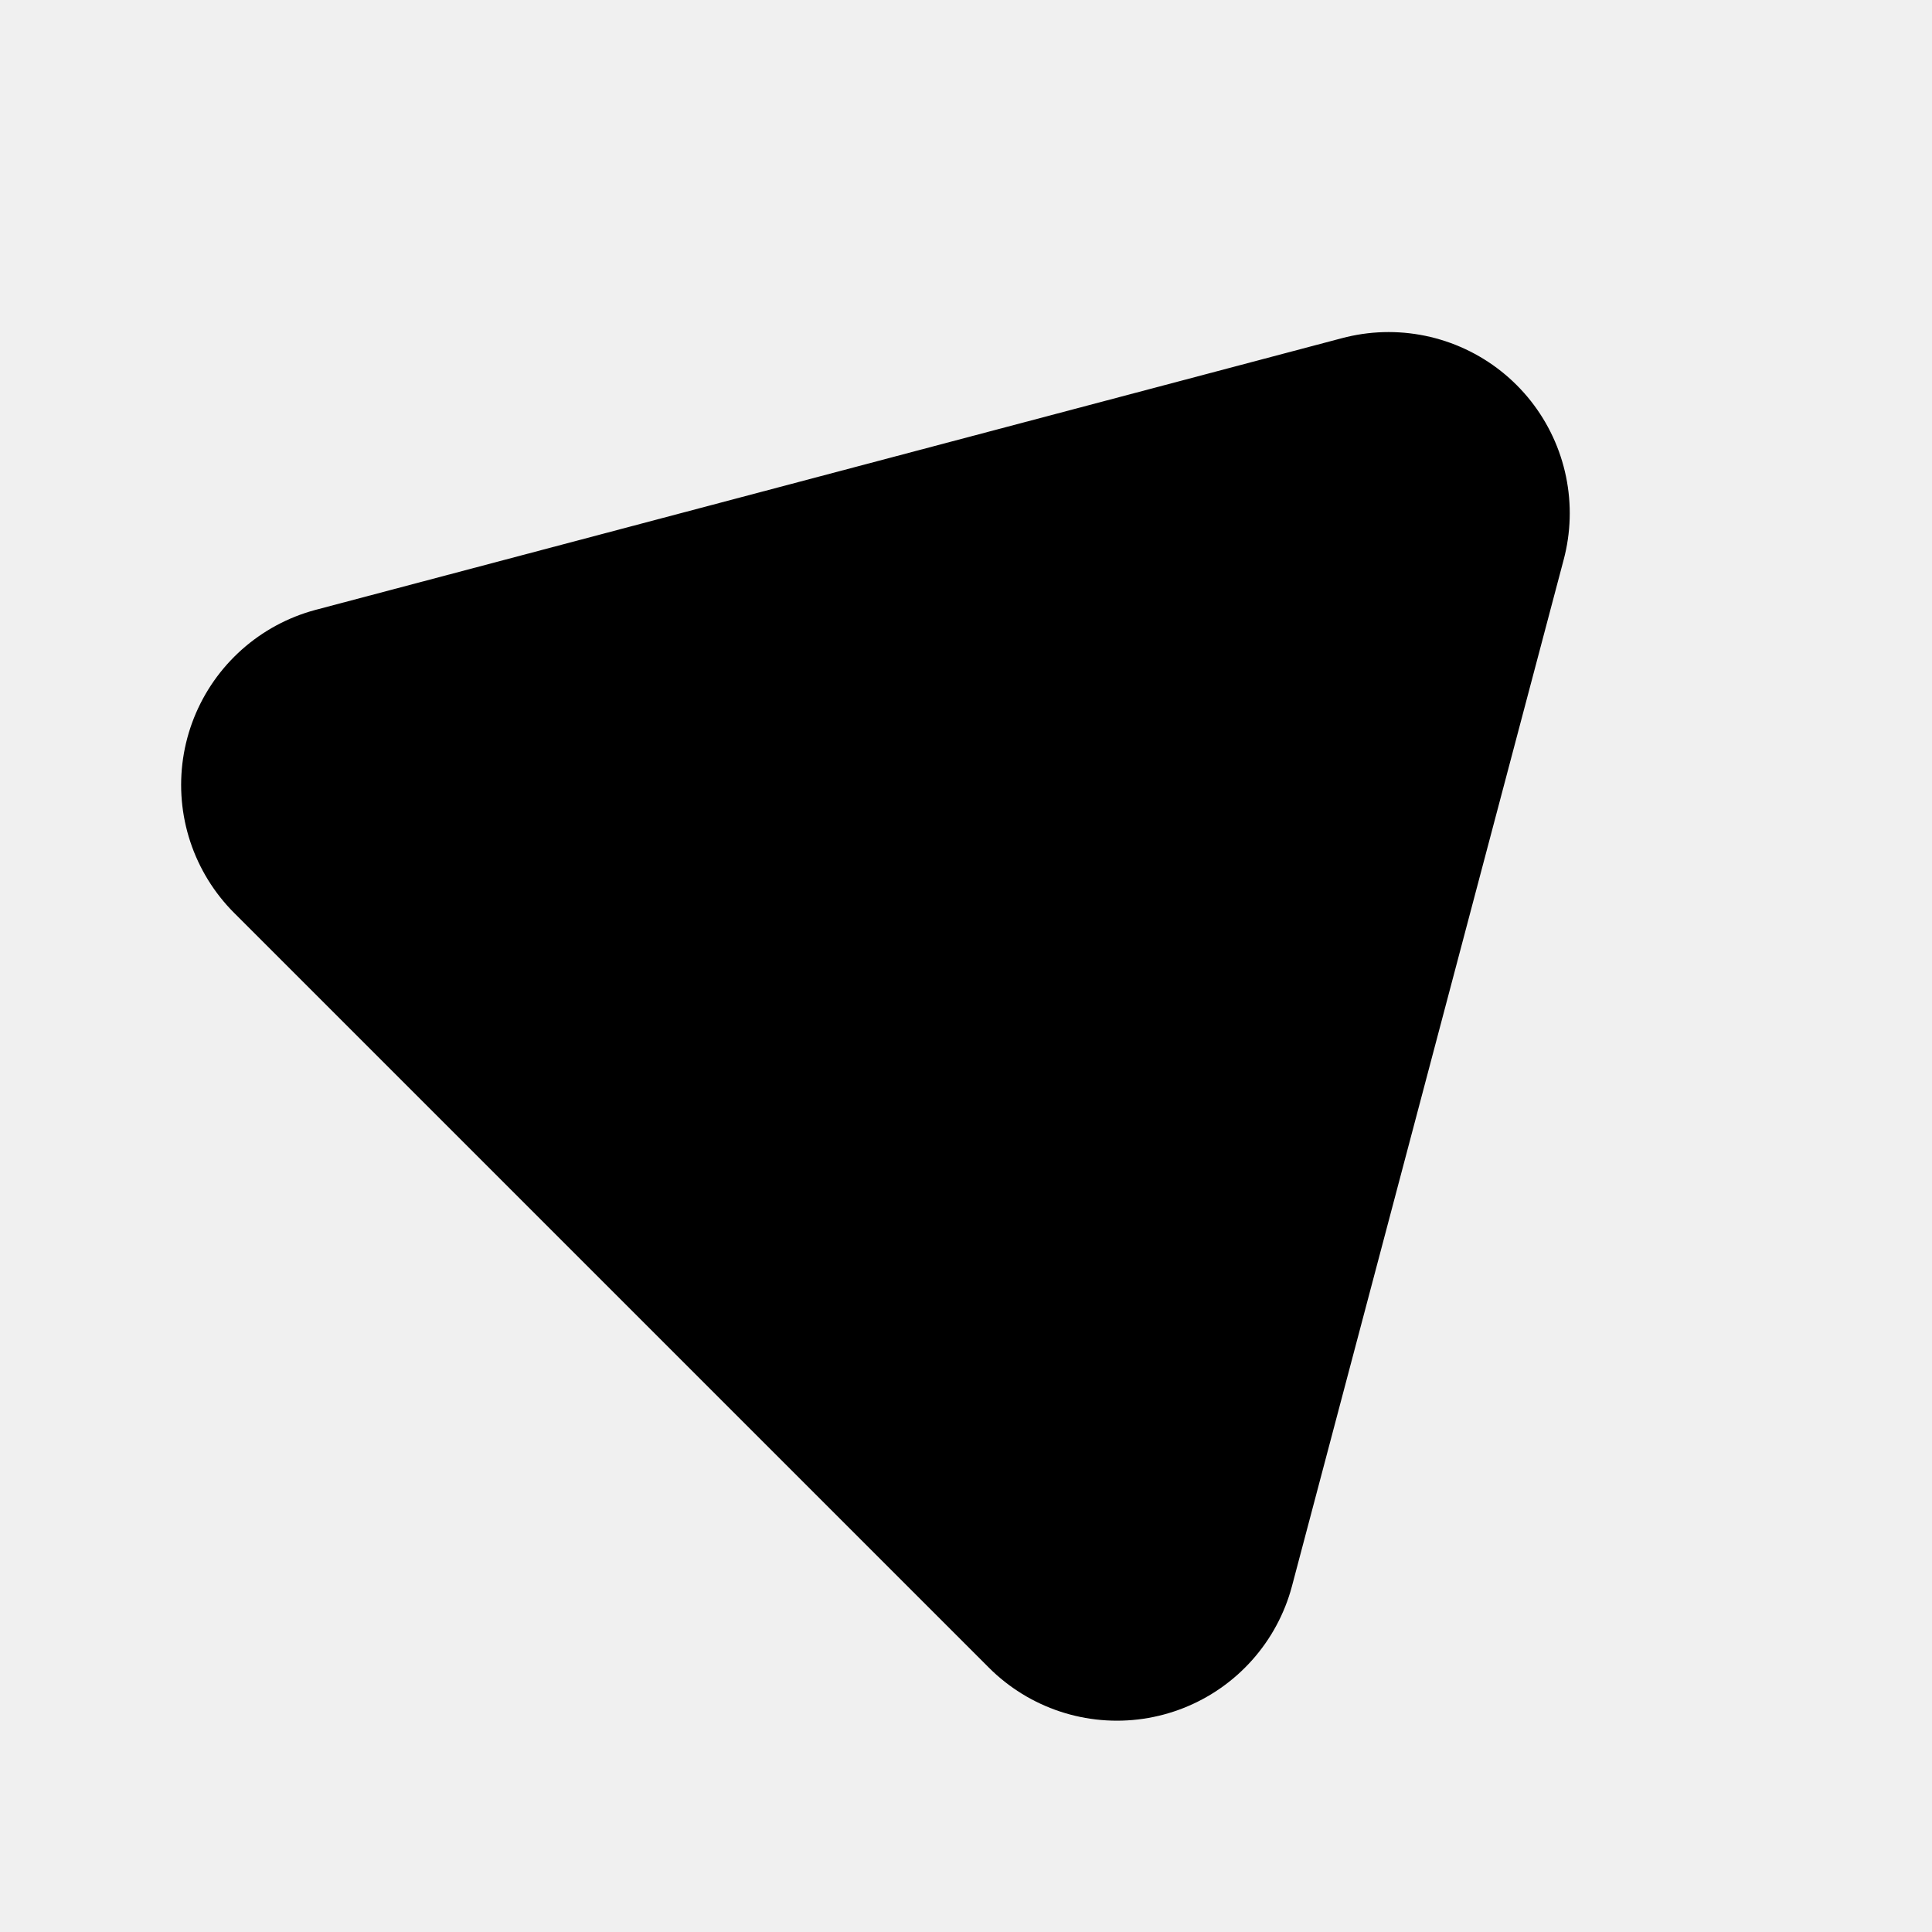
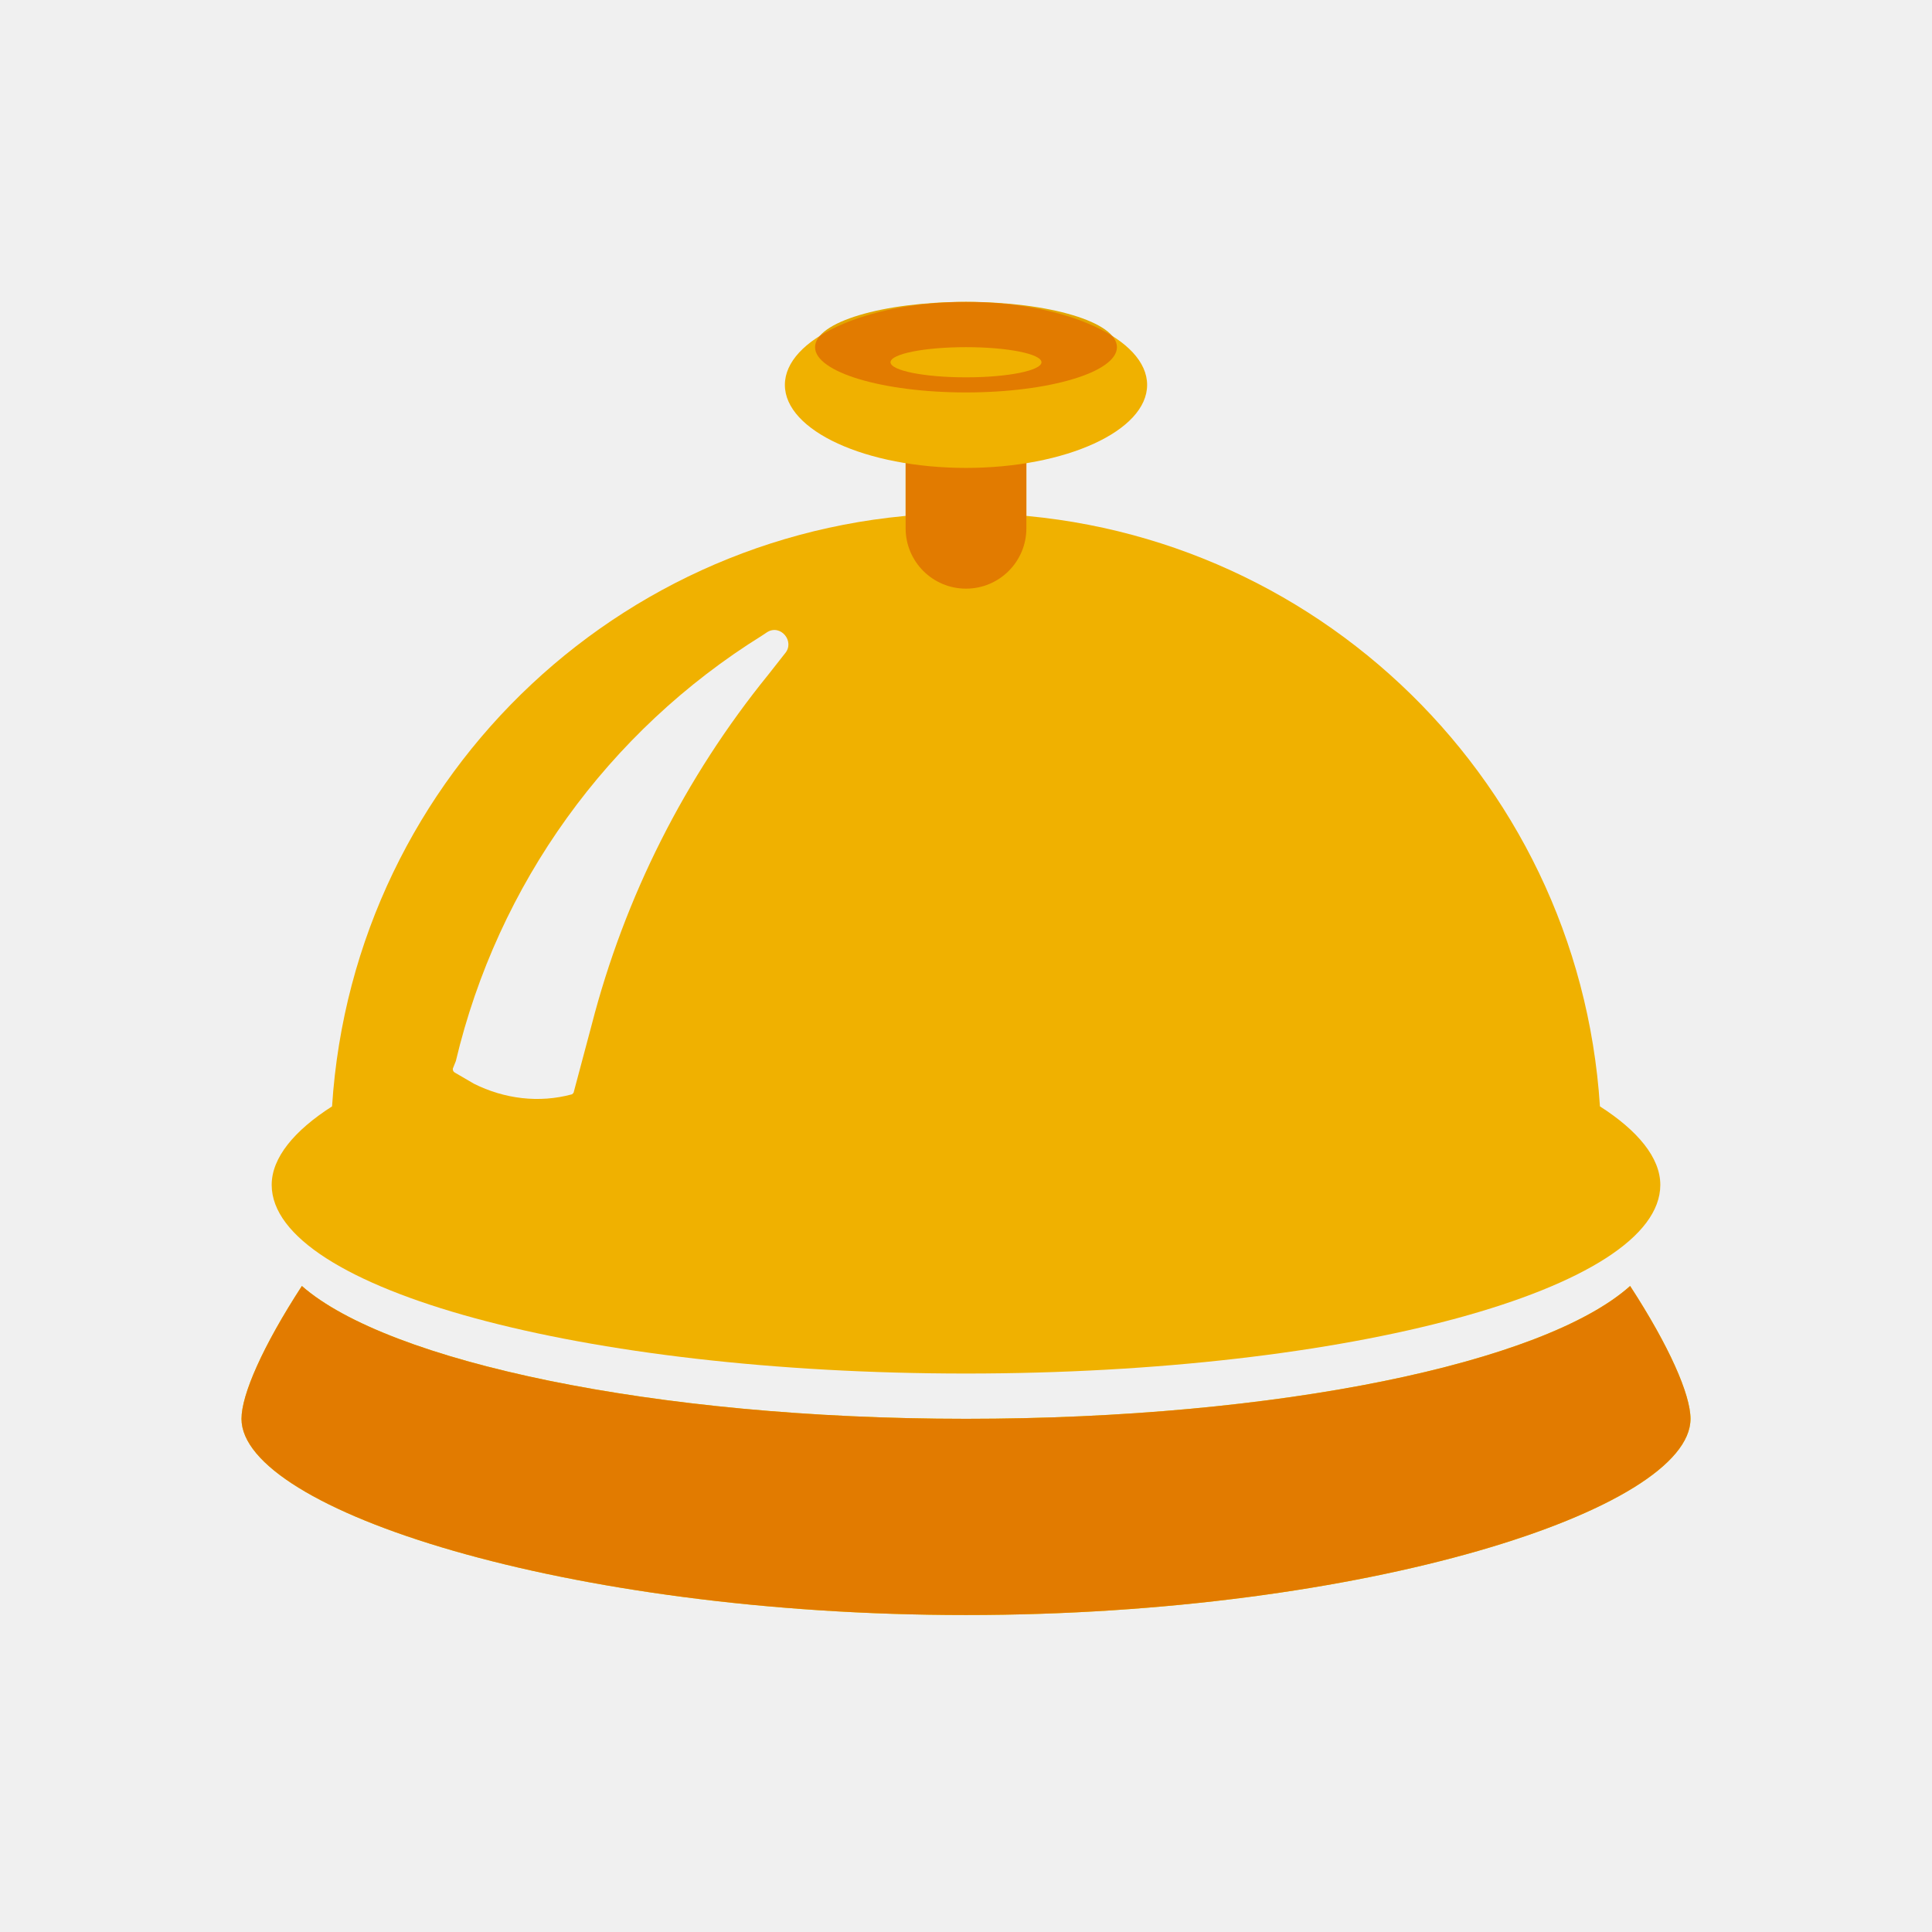
- <svg xmlns="http://www.w3.org/2000/svg" viewBox="0 0 64 64">
-   <style>*{fill:#000;stroke:#000}@media(prefers-color-scheme:dark){*{fill:#fff;stroke:#fff}}</style>
-   <polygon points="12,26 46,17 37,51" stroke-width="12" stroke-linejoin="round" />
+ <svg xmlns="http://www.w3.org/2000/svg" fill="currentColor" viewBox="0 0 128 128">
+   <style>*{fill:#f0b100}@media(prefers-color-scheme:dark){*{background:#000;fill:#fff}}</style>
+   <defs>
+     <path id="a" d="M108 85.2c2.6 4 4 7.2 4 8.8 0 6-21.5 13-48 13s-48-7-48-13c0-1.6 1.4-4.8 4-8.8 5.7 5 23.3 8.8 44 8.8s38.3-3.7 44-8.8Z" />
+     <path id="b" d="M60 30h8v5a4 4 0 0 1-8 0v-5Z" />
+   </defs>
+   <use href="#a" />
+   <use href="#a" style="mix-blend-mode:multiply" />
+   <path d="M64 34a42 42 0 0 1 42 39.3c2.5 1.6 4 3.4 4 5.2C110 85.4 89.4 91 64 91s-46-5.6-46-12.5c0-1.8 1.5-3.6 4-5.2A42 42 0 0 1 64 34Zm-12 9.3c.7-.8-.3-2-1.2-1.4l-.3.2a45.6 45.6 0 0 0-20.3 28.2l-.2.5c0 .1 0 .2.2.3l1.2.7c2 1 4.3 1.3 6.5.7l.1-.1 1.2-4.5a61 61 0 0 1 11.7-23.2l1.1-1.4Z" />
+   <use href="#b" />
+   <use href="#b" style="mix-blend-mode:multiply" />
+   <ellipse cx="64" cy="25.5" rx="12" ry="5.5" />
+   <ellipse cx="64" cy="23" rx="10" ry="3" style="mix-blend-mode:multiply" />
+   <ellipse cx="64" cy="24" rx="5" ry="1" />
</svg>
